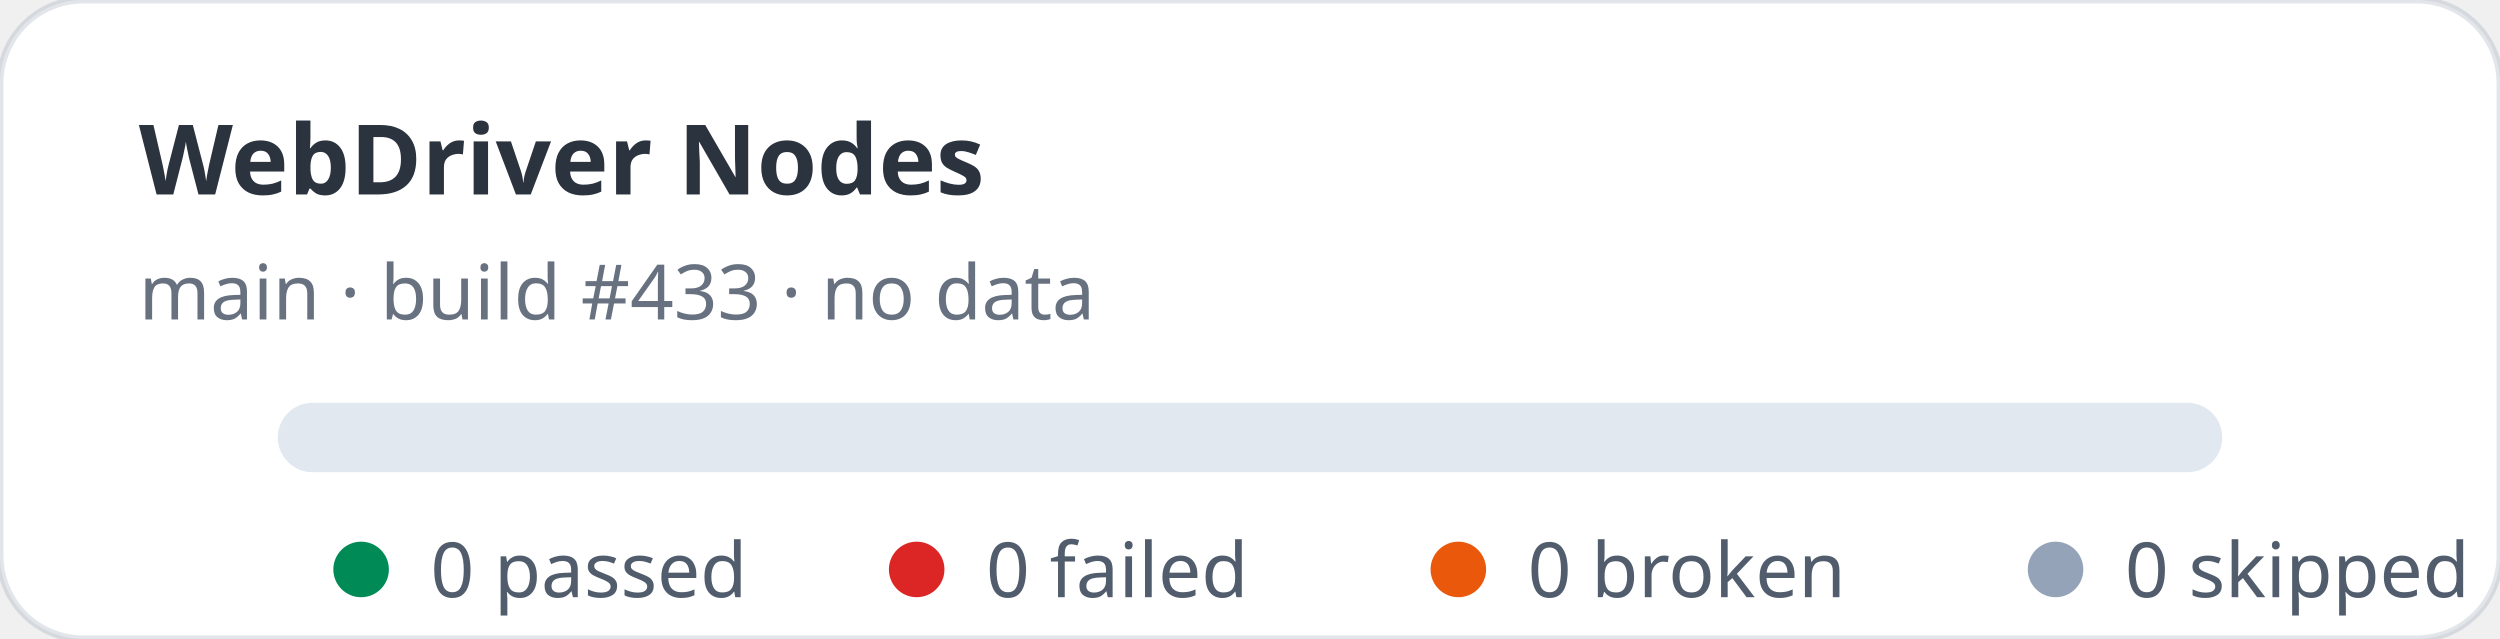
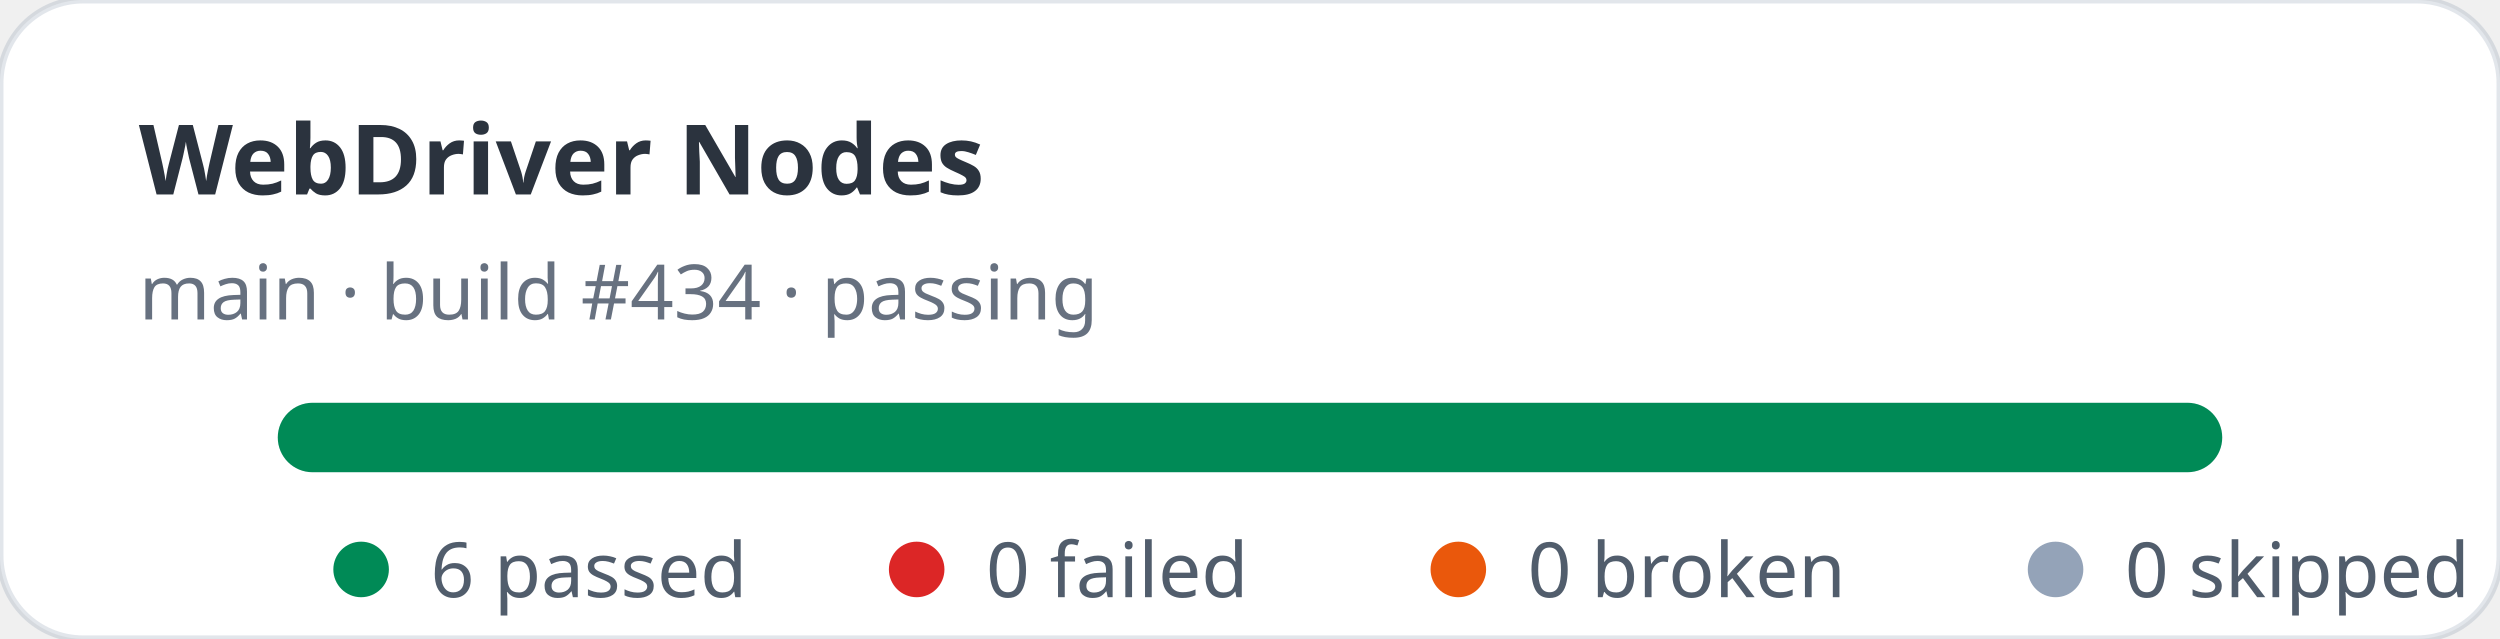
- <svg xmlns="http://www.w3.org/2000/svg" width="360" height="92" viewBox="0 0 360 92" role="img" aria-label="WebDriver Nodes stats: 0 passed, 0 failed">
+ <svg xmlns="http://www.w3.org/2000/svg" width="360" height="92" viewBox="0 0 360 92" role="img" aria-label="WebDriver Nodes stats: 6 passed, 0 failed">
  <rect width="360" height="92" rx="12" fill="#ffffff" stroke="rgba(11,48,86,0.12)" />
  <text x="20" y="28" fill="rgba(1,10,24,0.83)" font-family="ui-sans-serif,system-ui,sans-serif" font-size="14" font-weight="700">WebDriver Nodes</text>
-   <text x="20" y="46" fill="rgba(2,19,44,0.6)" font-family="ui-sans-serif,system-ui,sans-serif" font-size="11">main · build #433 · no data</text>
+   <text x="20" y="46" fill="rgba(2,19,44,0.6)" font-family="ui-sans-serif,system-ui,sans-serif" font-size="11">main · build #434 · passing</text>
  <rect x="40" y="58" width="280" height="10" rx="5" fill="#e2e8f0" />
+   <rect x="40" y="58" width="280" height="10" rx="5" fill="#008a56" />
  <g font-family="ui-sans-serif,system-ui,sans-serif" font-size="11" fill="rgba(1,18,40,0.68)">
    <circle cx="52" cy="82" r="4" fill="#008a56" />
-     <text x="62" y="86">0 passed</text>
+     <text x="62" y="86">6 passed</text>
    <circle cx="132" cy="82" r="4" fill="#dc2626" />
    <text x="142" y="86">0 failed</text>
    <circle cx="210" cy="82" r="4" fill="#ea580c" />
    <text x="220" y="86">0 broken</text>
    <circle cx="296" cy="82" r="4" fill="#94a3b8" />
    <text x="306" y="86">0 skipped</text>
  </g>
</svg>
